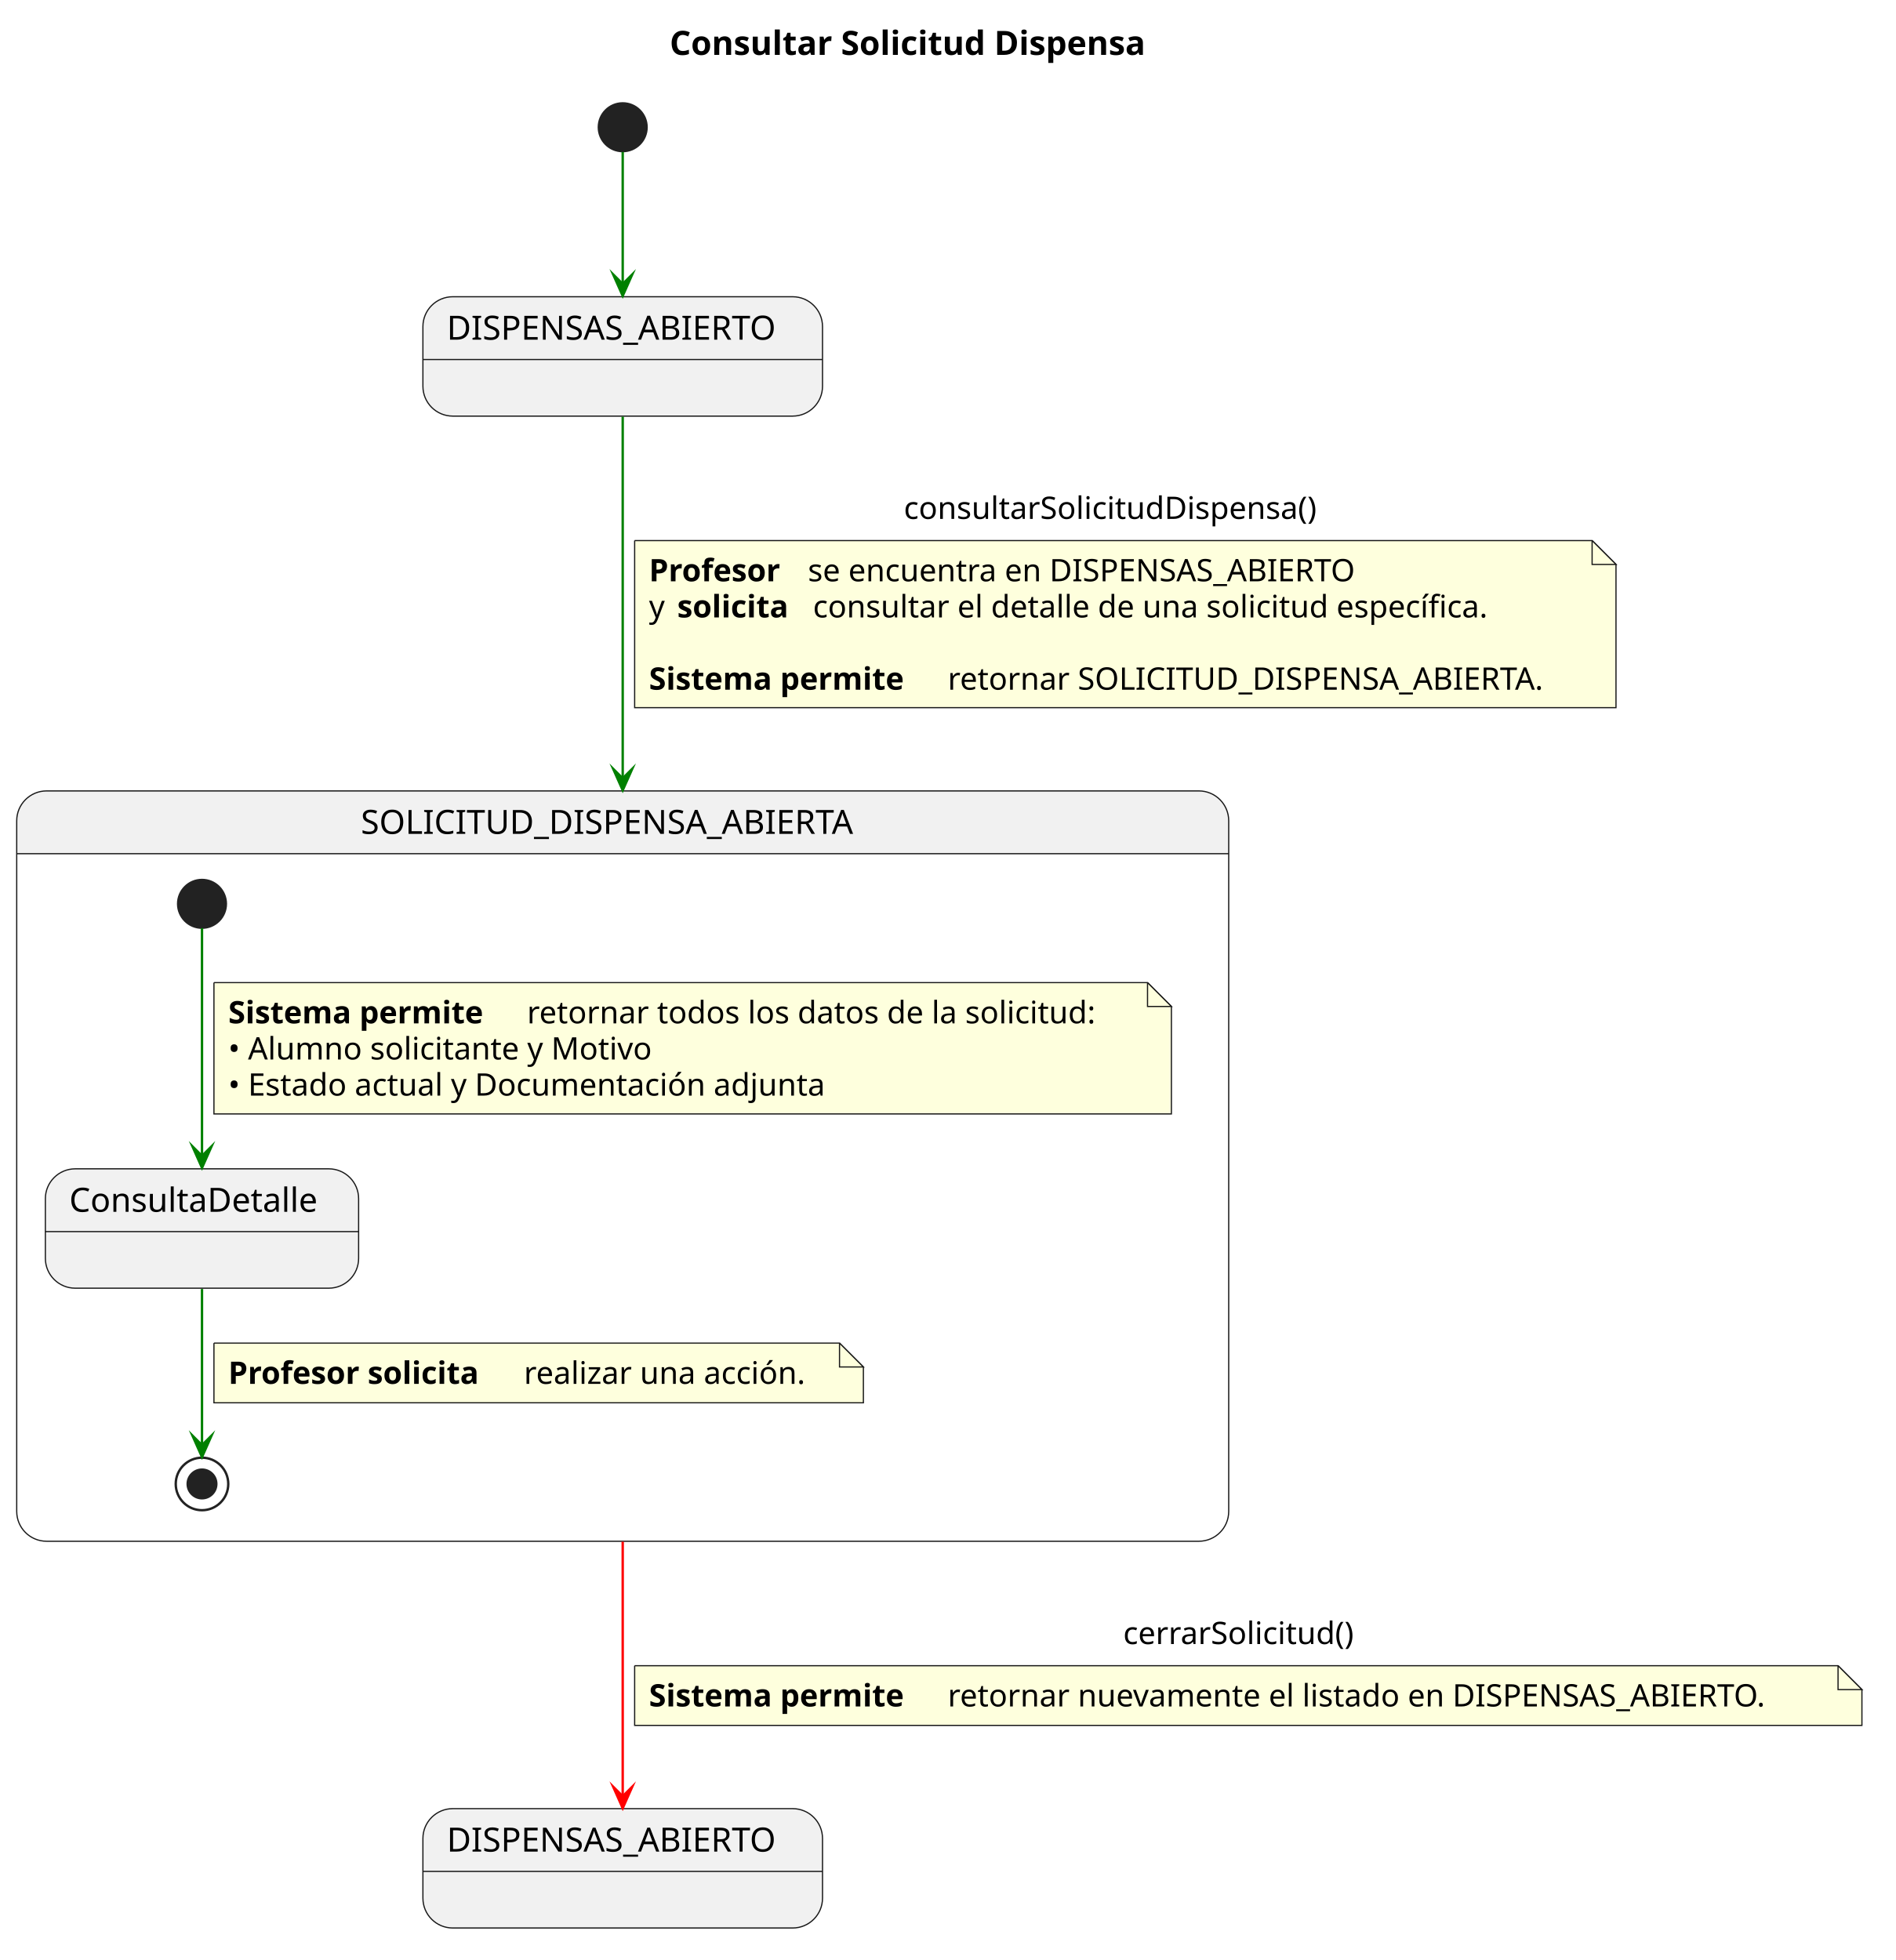
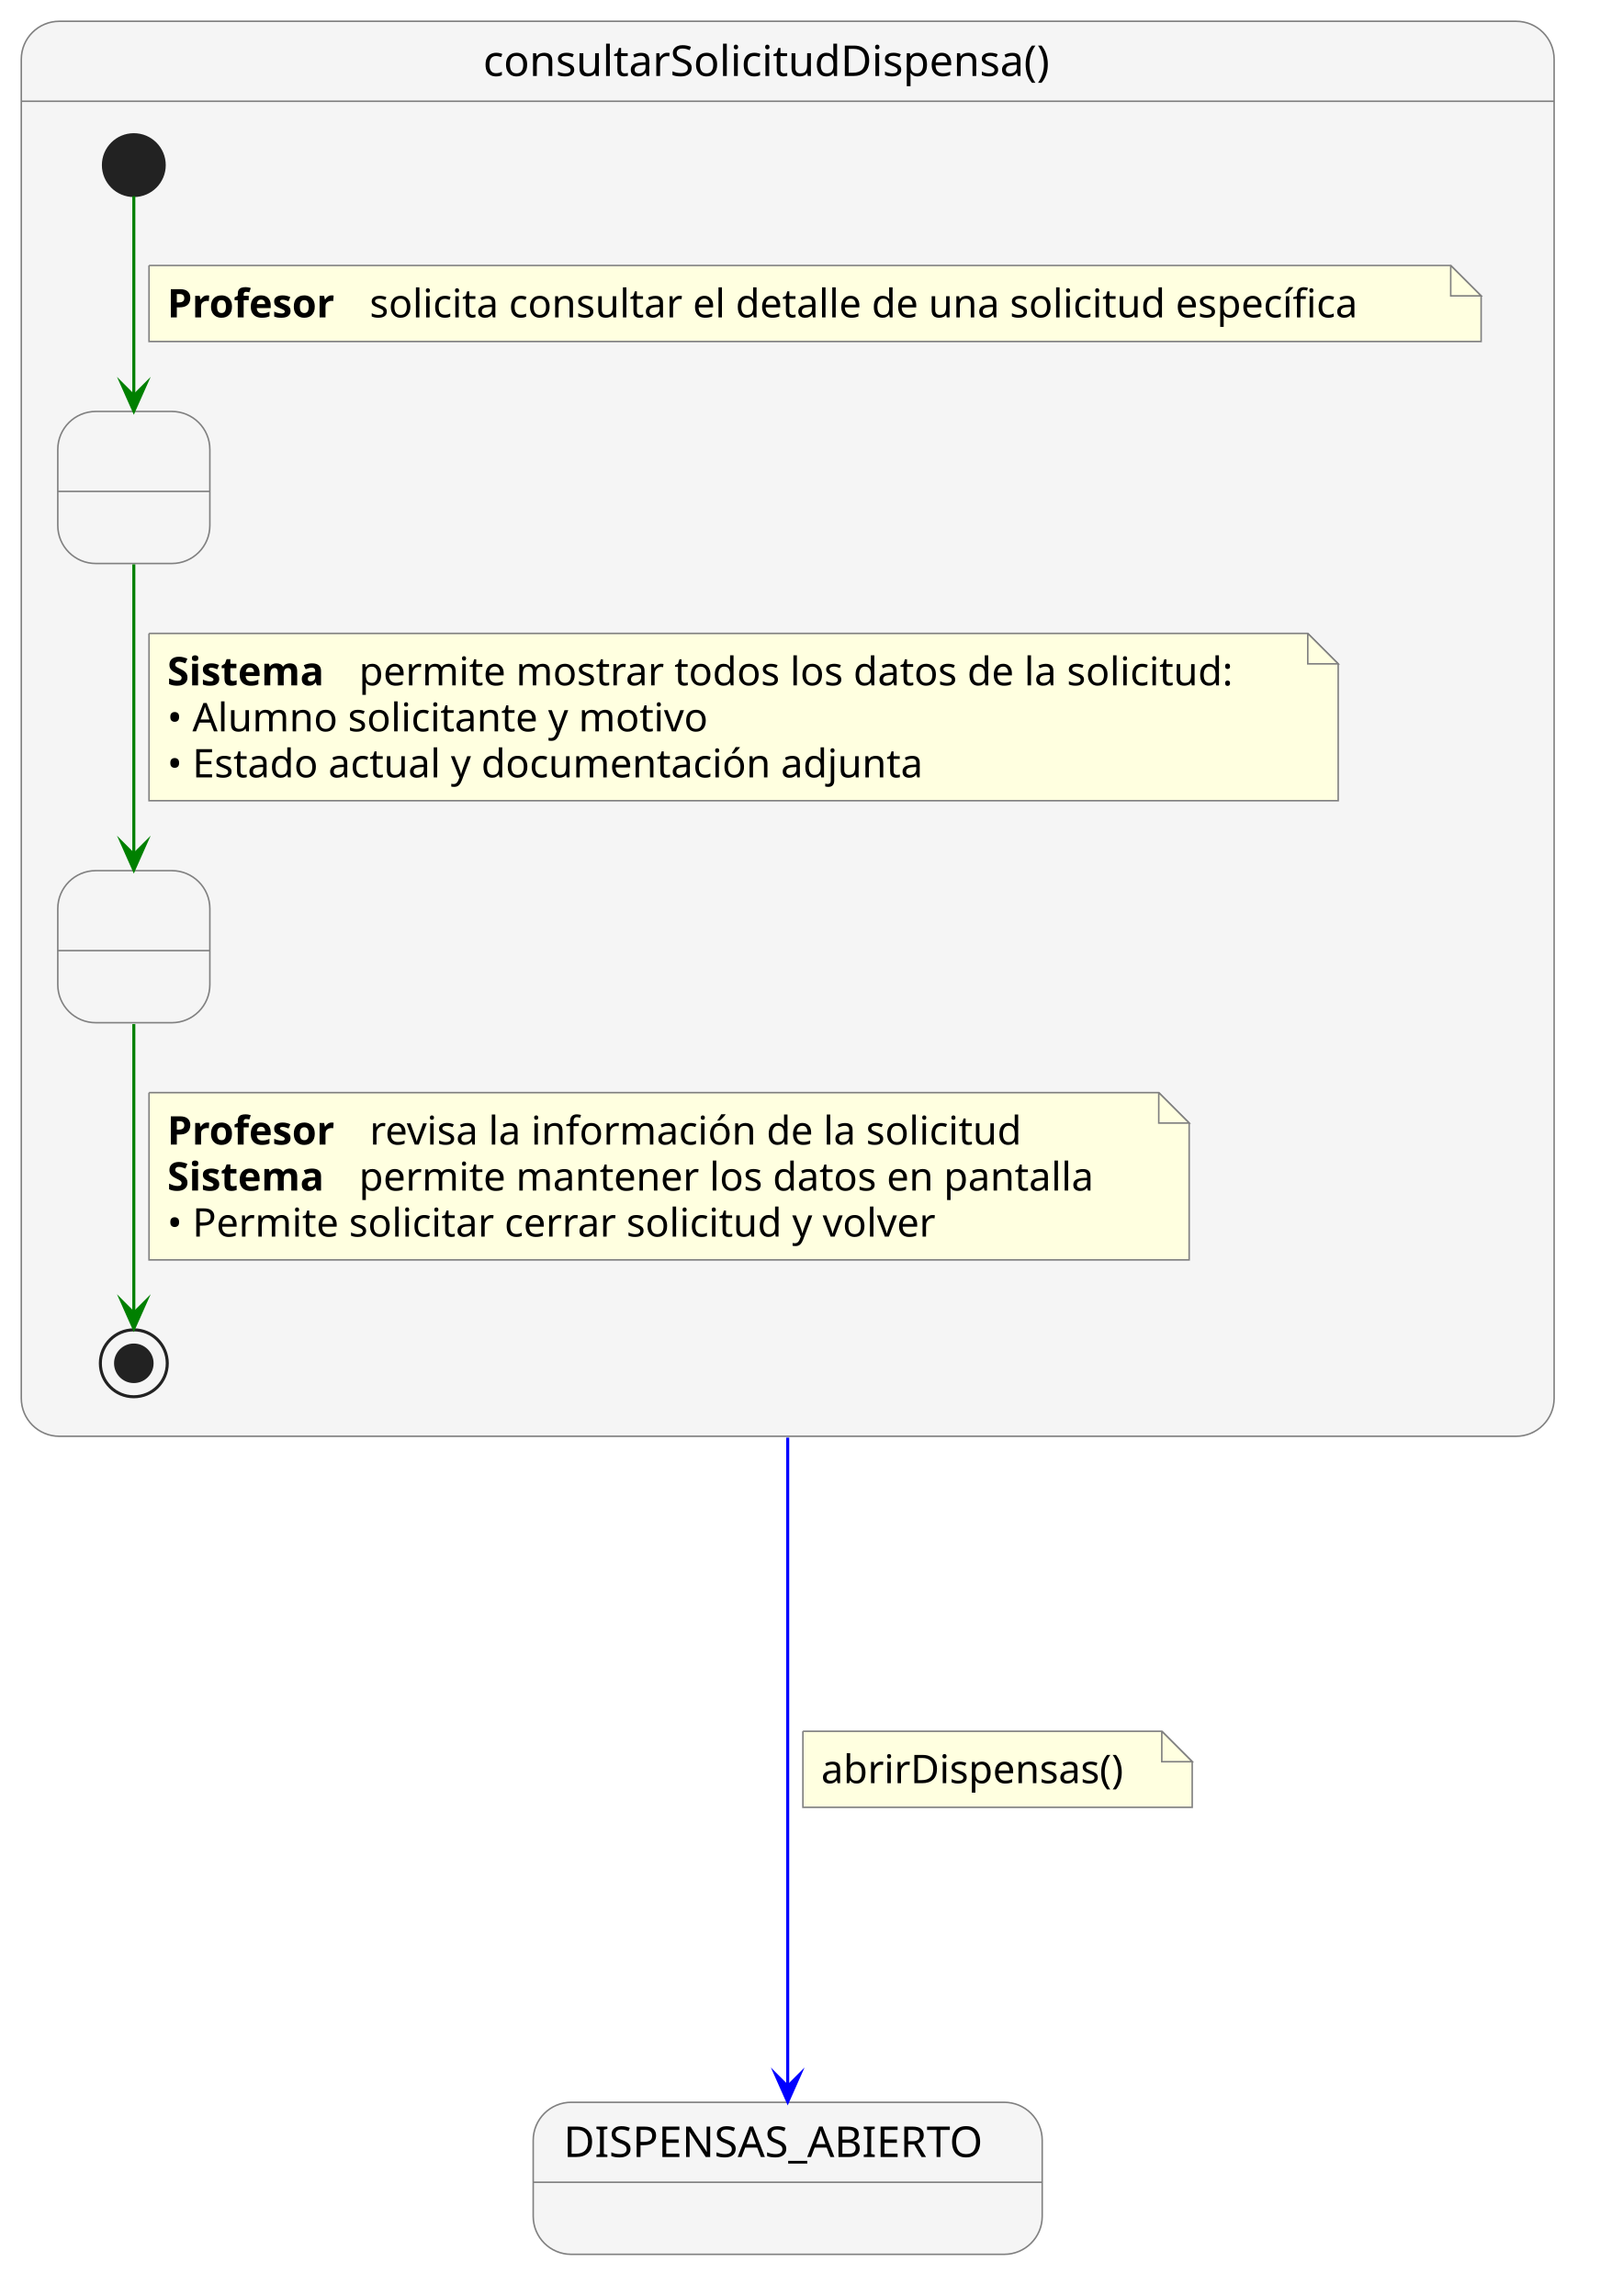
- <svg xmlns="http://www.w3.org/2000/svg" version="1.1" data-diagram-type="STATE" style="width:794px;height:821px;background:#FFFFFF;" width="794px" height="821px" viewBox="0 0 794 821" zoomAndPan="magnify" preserveAspectRatio="none" contentStyleType="text/css">
+ <svg xmlns="http://www.w3.org/2000/svg" version="1.1" data-diagram-type="STATE" style="width:526px;height:755px;background:#FFFFFF;" width="526px" height="755px" viewBox="0 0 526 755" zoomAndPan="magnify" preserveAspectRatio="none" contentStyleType="text/css">
  <defs />
-   <g>
-     <g class="title" data-source-line="1">
-       <text x="280.478" y="22.995" fill="#000000" font-size="14" lengthAdjust="spacing" textLength="226.844" font-weight="700" font-family="sans-serif">Consultar Solicitud Dispensa</text>
-     </g>
-     <g class="entity" data-qualified-name="DISPENSAS_ABIERTO_INICIAL" id="ent0001" data-source-line="4">
-       <rect x="177.12" y="124.297" width="167.362" height="50" fill="#F1F1F1" style="stroke:#181818;stroke-width:0.5;" rx="12.5" ry="12.5" />
-       <line x1="177.12" y1="150.594" x2="344.482" y2="150.594" style="stroke:#181818;stroke-width:0.5;" />
-       <text x="187.12" y="142.292" fill="#000000" font-size="14" lengthAdjust="spacing" textLength="147.362" font-family="sans-serif">DISPENSAS_ABIERTO</text>
-     </g>
-     <g class="entity" data-qualified-name="DISPENSAS_ABIERTO_FINAL" id="ent0002" data-source-line="5">
-       <rect x="177.12" y="757.597" width="167.362" height="50" fill="#F1F1F1" style="stroke:#181818;stroke-width:0.5;" rx="12.5" ry="12.5" />
-       <line x1="177.12" y1="783.894" x2="344.482" y2="783.894" style="stroke:#181818;stroke-width:0.5;" />
-       <text x="187.12" y="775.592" fill="#000000" font-size="14" lengthAdjust="spacing" textLength="147.362" font-family="sans-serif">DISPENSAS_ABIERTO</text>
-     </g>
-     <g class="entity" data-qualified-name="SOLICITUD_DISPENSA_ABIERTA_COMP" id="ent0003" data-source-line="6">
-       <path d="M19.5,331.297 L502.1,331.297 A12.5,12.5 0 0 1 514.6,343.797 L514.6,357.594 L7,357.594 L7,343.797 A12.5,12.5 0 0 1 19.5,331.297" fill="#F1F1F1" />
-       <rect x="7" y="331.297" width="507.6" height="314.297" fill="none" style="stroke:#181818;stroke-width:0.5;" rx="12.5" ry="12.5" />
-       <line x1="7" y1="357.594" x2="514.6" y2="357.594" style="stroke:#181818;stroke-width:0.5;" />
-       <text x="151.124" y="349.292" fill="#000000" font-size="14" lengthAdjust="spacing" textLength="219.352" font-family="sans-serif">SOLICITUD_DISPENSA_ABIERTA</text>
-       <g class="entity" data-qualified-name="SOLICITUD_DISPENSA_ABIERTA_COMP.ConsultaDetalle" id="ent0004" data-source-line="20">
-         <rect x="19" y="489.594" width="131.193" height="50" fill="#F1F1F1" style="stroke:#181818;stroke-width:0.5;" rx="12.5" ry="12.5" />
-         <line x1="19" y1="515.891" x2="150.193" y2="515.891" style="stroke:#181818;stroke-width:0.5;" />
-         <text x="29" y="507.589" fill="#000000" font-size="14" lengthAdjust="spacing" textLength="111.193" font-family="sans-serif">ConsultaDetalle</text>
+   <g font-family="sans-serif" lengthAdjust="spacing">
+     <g class="entity" data-qualified-name="consultarSolicitudDispensa" id="ent0001" data-source-line="9">
+       <path d="M19.5,7 L498.5,7 A12.5,12.5 0 0 1 511,19.5 L511,33.297 L7,33.297 L7,19.5 A12.5,12.5 0 0 1 19.5,7" fill="#F5F5F5" />
+       <path d="M7,33.297 L511,33.297 L511,459.797 A12.5,12.5 0 0 1 498.5,472.297 L19.5,472.297 A12.5,12.5 0 0 1 7,459.797 L7,33.297" fill="#F5F5F5" />
+       <rect x="7" y="7" width="504" height="465.297" fill="none" style="stroke:#808080;stroke-width:0.5;" rx="12.5" ry="12.5" />
+       <line x1="7" y1="33.297" x2="511" y2="33.297" style="stroke:#808080;stroke-width:0.5;" />
+       <text x="158.891" y="24.995" fill="#000" font-size="14" textLength="200.218">consultarSolicitudDispensa()</text>
+       <g class="entity" data-qualified-name="consultarSolicitudDispensa.Paso1" id="ent0002" data-source-line="10">
+         <rect x="19" y="135.297" width="50" height="50" fill="#F5F5F5" style="stroke:#808080;stroke-width:0.5;" rx="12.5" ry="12.5" />
+         <line x1="19" y1="161.594" x2="69" y2="161.594" style="stroke:#808080;stroke-width:0.5;" />
+         <text x="41.775" y="153.292" fill="#000" font-size="14"> </text>
      </g>
-       <g class="start_entity" data-qualified-name="SOLICITUD_DISPENSA_ABIERTA_COMP..start.SOLICITUD_DISPENSA_ABIERTA_COMP" id="ent0008" data-source-line="22">
-         <ellipse cx="84.6" cy="378.594" rx="10" ry="10" fill="#222222" style="stroke:#222222;stroke-width:1;" />
+       <g class="entity" data-qualified-name="consultarSolicitudDispensa.Paso2" id="ent0003" data-source-line="11">
+         <rect x="19" y="286.297" width="50" height="50" fill="#F5F5F5" style="stroke:#808080;stroke-width:0.5;" rx="12.5" ry="12.5" />
+         <line x1="19" y1="312.594" x2="69" y2="312.594" style="stroke:#808080;stroke-width:0.5;" />
+         <text x="41.775" y="304.292" fill="#000" font-size="14"> </text>
      </g>
-       <g class="end_entity" data-qualified-name="SOLICITUD_DISPENSA_ABIERTA_COMP..end.SOLICITUD_DISPENSA_ABIERTA_COMP" id="ent0010" data-source-line="29">
-         <ellipse cx="84.6" cy="621.594" rx="11" ry="11" fill="none" style="stroke:#222222;stroke-width:1;" />
-         <ellipse cx="84.6" cy="621.594" rx="6" ry="6" fill="#222222" style="stroke:#222222;stroke-width:1;" />
+       <g class="start_entity" data-qualified-name="consultarSolicitudDispensa..start.consultarSolicitudDispensa" id="ent0005" data-source-line="13">
+         <ellipse cx="44" cy="54.297" rx="10" ry="10" fill="#222" style="stroke:#222;stroke-width:1;" />
      </g>
-       <g class="link" data-entity-1="ent0008" data-entity-2="ent0004" id="lnk9" data-source-line="22" data-link-type="dependency">
-         <path d="M84.6,388.804 C84.6,409.264 84.6,454.064 84.6,484.194" style="stroke:#008000;stroke-width:1;" fill="none" id="*start*SOLICITUD_DISPENSA_ABIERTA_COMP-to-ConsultaDetalle" />
-         <polygon points="84.6,489.194,88.6,480.194,84.6,484.194,80.6,480.194,84.6,489.194" fill="#008000" style="stroke:#008000;stroke-width:1;stroke-linejoin:miter;stroke-miterlimit:10;" />
-         <path d="M89.6,411.594 L89.6,466.594 L490.6,466.594 L490.6,421.594 L480.6,411.594 L89.6,411.594" style="stroke:#181818;stroke-width:0.5;" fill="#FEFFDD" />
-         <path d="M480.6,411.594 L480.6,421.594 L490.6,421.594 L480.6,411.594" style="stroke:#181818;stroke-width:0.5;" fill="#FEFFDD" />
-         <text x="95.6" y="428.661" fill="#000000" font-size="13" lengthAdjust="spacing" textLength="120.999" font-weight="700" font-family="sans-serif">Sistema permite</text>
-         <text x="220.731" y="428.661" fill="#000000" font-size="13" lengthAdjust="spacing" textLength="254.998" font-family="sans-serif">retornar todos los datos de la solicitud:</text>
-         <text x="95.6" y="443.793" fill="#000000" font-size="13" lengthAdjust="spacing" textLength="192.125" font-family="sans-serif">• Alumno solicitante y Motivo</text>
-         <text x="95.6" y="458.926" fill="#000000" font-size="13" lengthAdjust="spacing" textLength="271.946" font-family="sans-serif">• Estado actual y Documentación adjunta</text>
+       <g class="end_entity" data-qualified-name="consultarSolicitudDispensa..end.consultarSolicitudDispensa" id="ent0008" data-source-line="25">
+         <ellipse cx="44" cy="448.297" rx="11" ry="11" fill="none" style="stroke:#222;stroke-width:1;" />
+         <ellipse cx="44" cy="448.297" rx="6" ry="6" fill="#222" style="stroke:#222;stroke-width:1;" />
      </g>
-       <g class="link" data-entity-1="ent0004" data-entity-2="ent0010" id="lnk11" data-source-line="29" data-link-type="dependency">
-         <path d="M84.6,539.944 C84.6,562.244 84.6,589.154 84.6,605.334" style="stroke:#008000;stroke-width:1;" fill="none" id="ConsultaDetalle-to-*end*SOLICITUD_DISPENSA_ABIERTA_COMP" />
-         <polygon points="84.6,610.334,88.6,601.334,84.6,605.334,80.6,601.334,84.6,610.334" fill="#008000" style="stroke:#008000;stroke-width:1;stroke-linejoin:miter;stroke-miterlimit:10;" />
-         <path d="M89.6,562.594 L89.6,587.594 L361.6,587.594 L361.6,572.594 L351.6,562.594 L89.6,562.594" style="stroke:#181818;stroke-width:0.5;" fill="#FEFFDD" />
-         <path d="M351.6,562.594 L351.6,572.594 L361.6,572.594 L351.6,562.594" style="stroke:#181818;stroke-width:0.5;" fill="#FEFFDD" />
-         <text x="95.6" y="579.661" fill="#000000" font-size="13" lengthAdjust="spacing" textLength="119.679" font-weight="700" font-family="sans-serif">Profesor solicita</text>
-         <text x="219.411" y="579.661" fill="#000000" font-size="13" lengthAdjust="spacing" textLength="127.575" font-family="sans-serif">realizar una acción.</text>
+       <g class="link" data-entity-1="ent0005" data-entity-2="ent0002" id="lnk6" data-source-line="13" data-link-type="dependency">
+         <path d="M44,64.527 C44,80.237 44,107.657 44,130.167" style="stroke:#008000;stroke-width:1;" fill="none" id="*start*consultarSolicitudDispensa-to-Paso1" />
+         <polygon points="44,135.167,48,126.167,44,130.167,40,126.167,44,135.167" fill="#008000" style="stroke:#008000;stroke-width:1;stroke-linejoin:miter;stroke-miterlimit:10;" />
+         <path d="M49,87.297 L49,112.297 L487,112.297 L487,97.297 L477,87.297 L49,87.297" style="stroke:#808080;stroke-width:0.5;" fill="#FFFFE0" />
+         <path d="M477,87.297 L477,97.297 L487,97.297 L477,87.297" style="stroke:#808080;stroke-width:0.5;" fill="#FFFFE0" />
+         <text x="55" y="104.364" fill="#000" font-size="13" textLength="62.423" font-weight="700">Profesor</text>
+         <text x="121.555" y="104.364" fill="#000" font-size="13" textLength="351.292">solicita consultar el detalle de una solicitud específica</text>
+       </g>
+       <g class="link" data-entity-1="ent0002" data-entity-2="ent0003" id="lnk7" data-source-line="18" data-link-type="dependency">
+         <path d="M44,185.567 C44,213.277 44,253.337 44,281.037" style="stroke:#008000;stroke-width:1;" fill="none" id="Paso1-to-Paso2" />
+         <polygon points="44,286.037,48,277.037,44,281.037,40,277.037,44,286.037" fill="#008000" style="stroke:#008000;stroke-width:1;stroke-linejoin:miter;stroke-miterlimit:10;" />
+         <path d="M49,208.297 L49,263.297 L440,263.297 L440,218.297 L430,208.297 L49,208.297" style="stroke:#808080;stroke-width:0.5;" fill="#FFFFE0" />
+         <path d="M430,208.297 L430,218.297 L440,218.297 L430,208.297" style="stroke:#808080;stroke-width:0.5;" fill="#FFFFE0" />
+         <text x="55" y="225.364" fill="#000" font-size="13" textLength="58.906" font-weight="700">Sistema</text>
+         <text x="118.039" y="225.364" fill="#000" font-size="13" textLength="307.95">permite mostrar todos los datos de la solicitud:</text>
+         <text x="55" y="240.497" fill="#000" font-size="13" textLength="193.572">• Alumno solicitante y motivo</text>
+         <text x="55" y="255.629" fill="#000" font-size="13" textLength="270.188">• Estado actual y documentación adjunta</text>
+       </g>
+       <g class="link" data-entity-1="ent0003" data-entity-2="ent0008" id="lnk9" data-source-line="25" data-link-type="dependency">
+         <path d="M44,336.747 C44,366.527 44,410.507 44,431.837" style="stroke:#008000;stroke-width:1;" fill="none" id="Paso2-to-*end*consultarSolicitudDispensa" />
+         <polygon points="44,436.837,48,427.837,44,431.837,40,427.837,44,436.837" fill="#008000" style="stroke:#008000;stroke-width:1;stroke-linejoin:miter;stroke-miterlimit:10;" />
+         <path d="M49,359.297 L49,414.297 L391,414.297 L391,369.297 L381,359.297 L49,359.297" style="stroke:#808080;stroke-width:0.5;" fill="#FFFFE0" />
+         <path d="M381,359.297 L381,369.297 L391,369.297 L381,359.297" style="stroke:#808080;stroke-width:0.5;" fill="#FFFFE0" />
+         <text x="55" y="376.364" fill="#000" font-size="13" textLength="62.423" font-weight="700">Profesor</text>
+         <text x="121.555" y="376.364" fill="#000" font-size="13" textLength="231.061">revisa la información de la solicitud</text>
+         <text x="55" y="391.497" fill="#000" font-size="13" textLength="58.906" font-weight="700">Sistema</text>
+         <text x="118.039" y="391.497" fill="#000" font-size="13" textLength="258.502">permite mantener los datos en pantalla</text>
+         <text x="55" y="406.629" fill="#000" font-size="13" textLength="275.564">• Permite solicitar cerrar solicitud y volver</text>
      </g>
    </g>
-     <g class="start_entity" data-qualified-name=".start." id="ent0005" data-source-line="8">
-       <ellipse cx="260.8" cy="53.297" rx="10" ry="10" fill="#222222" style="stroke:#222222;stroke-width:1;" />
+     <g class="entity" data-qualified-name="DISPENSAS_ABIERTO" id="ent0004" data-source-line="33">
+       <rect x="175.32" y="691.3" width="167.362" height="50" fill="#F5F5F5" style="stroke:#808080;stroke-width:0.5;" rx="12.5" ry="12.5" />
+       <line x1="175.32" y1="717.597" x2="342.682" y2="717.597" style="stroke:#808080;stroke-width:0.5;" />
+       <text x="185.32" y="709.295" fill="#000" font-size="14" textLength="147.362">DISPENSAS_ABIERTO</text>
    </g>
-     <g class="link" data-entity-1="ent0005" data-entity-2="ent0001" id="lnk6" data-source-line="8" data-link-type="dependency">
-       <path d="M260.8,63.657 C260.8,77.587 260.8,99.257 260.8,118.947" style="stroke:#008000;stroke-width:1;" fill="none" id="*start*-to-DISPENSAS_ABIERTO_INICIAL" />
-       <polygon points="260.8,123.947,264.8,114.947,260.8,118.947,256.8,114.947,260.8,123.947" fill="#008000" style="stroke:#008000;stroke-width:1;stroke-linejoin:miter;stroke-miterlimit:10;" />
-     </g>
-     <g class="link" data-entity-1="ent0001" data-entity-2="ent0003" id="lnk7" data-source-line="10" data-link-type="dependency">
-       <path d="M260.8,174.547 C260.8,207.837 260.8,265.487 260.8,326.037" style="stroke:#008000;stroke-width:1;" fill="none" id="DISPENSAS_ABIERTO_INICIAL-to-SOLICITUD_DISPENSA_ABIERTA_COMP" />
-       <polygon points="260.8,331.037,264.8,322.037,260.8,326.037,256.8,322.037,260.8,331.037" fill="#008000" style="stroke:#008000;stroke-width:1;stroke-linejoin:miter;stroke-miterlimit:10;" />
-       <text x="378.526" y="217.364" fill="#000000" font-size="13" lengthAdjust="spacing" textLength="185.917" font-family="sans-serif">consultarSolicitudDispensa()</text>
-       <path d="M265.8,226.43 L265.8,296.43 L676.8,296.43 L676.8,236.43 L666.8,226.43 L265.8,226.43" style="stroke:#181818;stroke-width:0.5;" fill="#FEFFDD" />
-       <path d="M666.8,226.43 L666.8,236.43 L676.8,236.43 L666.8,226.43" style="stroke:#181818;stroke-width:0.5;" fill="#FEFFDD" />
-       <text x="271.8" y="243.497" fill="#000000" font-size="13" lengthAdjust="spacing" textLength="62.423" font-weight="700" font-family="sans-serif">Profesor</text>
-       <text x="338.355" y="243.497" fill="#000000" font-size="13" lengthAdjust="spacing" textLength="246.511" font-family="sans-serif">se encuentra en DISPENSAS_ABIERTO</text>
-       <text x="271.8" y="258.629" fill="#000000" font-size="13" lengthAdjust="spacing" textLength="7.693" font-family="sans-serif">y</text>
-       <text x="283.626" y="258.629" fill="#000000" font-size="13" lengthAdjust="spacing" textLength="52.73" font-weight="700" font-family="sans-serif">solicita</text>
-       <text x="340.488" y="258.629" fill="#000000" font-size="13" lengthAdjust="spacing" textLength="305.519" font-family="sans-serif">consultar el detalle de una solicitud específica.</text>
-       <text x="271.8" y="273.762" fill="#000000" font-size="13" lengthAdjust="spacing" textLength="4.132" font-family="sans-serif"> </text>
-       <text x="271.8" y="288.895" fill="#000000" font-size="13" lengthAdjust="spacing" textLength="120.999" font-weight="700" font-family="sans-serif">Sistema permite</text>
-       <text x="396.931" y="288.895" fill="#000000" font-size="13" lengthAdjust="spacing" textLength="265.237" font-family="sans-serif">retornar SOLICITUD_DISPENSA_ABIERTA.</text>
-     </g>
-     <g class="link" data-entity-1="ent0003" data-entity-2="ent0002" id="lnk12" data-source-line="35" data-link-type="dependency">
-       <path d="M260.8,645.787 C260.8,689.467 260.8,726.927 260.8,752.417" style="stroke:#FF0000;stroke-width:1;" fill="none" id="SOLICITUD_DISPENSA_ABIERTA_COMP-to-DISPENSAS_ABIERTO_FINAL" />
-       <polygon points="260.8,757.417,264.8,748.417,260.8,752.417,256.8,748.417,260.8,757.417" fill="#FF0000" style="stroke:#FF0000;stroke-width:1;stroke-linejoin:miter;stroke-miterlimit:10;" />
-       <text x="470.414" y="688.664" fill="#000000" font-size="13" lengthAdjust="spacing" textLength="105.066" font-family="sans-serif">cerrarSolicitud()</text>
-       <path d="M265.8,697.73 L265.8,722.73 L779.8,722.73 L779.8,707.73 L769.8,697.73 L265.8,697.73" style="stroke:#181818;stroke-width:0.5;" fill="#FEFFDD" />
-       <path d="M769.8,697.73 L769.8,707.73 L779.8,707.73 L769.8,697.73" style="stroke:#181818;stroke-width:0.5;" fill="#FEFFDD" />
-       <text x="271.8" y="714.797" fill="#000000" font-size="13" lengthAdjust="spacing" textLength="120.999" font-weight="700" font-family="sans-serif">Sistema permite</text>
-       <text x="396.931" y="714.797" fill="#000000" font-size="13" lengthAdjust="spacing" textLength="368.164" font-family="sans-serif">retornar nuevamente el listado en DISPENSAS_ABIERTO.</text>
+     <g class="link" data-entity-1="ent0001" data-entity-2="ent0004" id="lnk10" data-source-line="35" data-link-type="dependency">
+       <path d="M259,472.76 C259,560.69 259,644.58 259,686.1" style="stroke:#00F;stroke-width:1;" fill="none" id="consultarSolicitudDispensa-to-DISPENSAS_ABIERTO" />
+       <polygon points="259,691.1,263,682.1,259,686.1,255,682.1,259,691.1" fill="#00F" style="stroke:#00F;stroke-width:1;stroke-linejoin:miter;stroke-miterlimit:10;" />
+       <path d="M264,569.3 L264,594.3 L392,594.3 L392,579.3 L382,569.3 L264,569.3" style="stroke:#808080;stroke-width:0.5;" fill="#FFFFE0" />
+       <path d="M382,569.3 L382,579.3 L392,579.3 L382,569.3" style="stroke:#808080;stroke-width:0.5;" fill="#FFFFE0" />
+       <text x="270" y="586.367" fill="#000" font-size="13" textLength="107.06">abrirDispensas()</text>
    </g>
  </g>
</svg>
